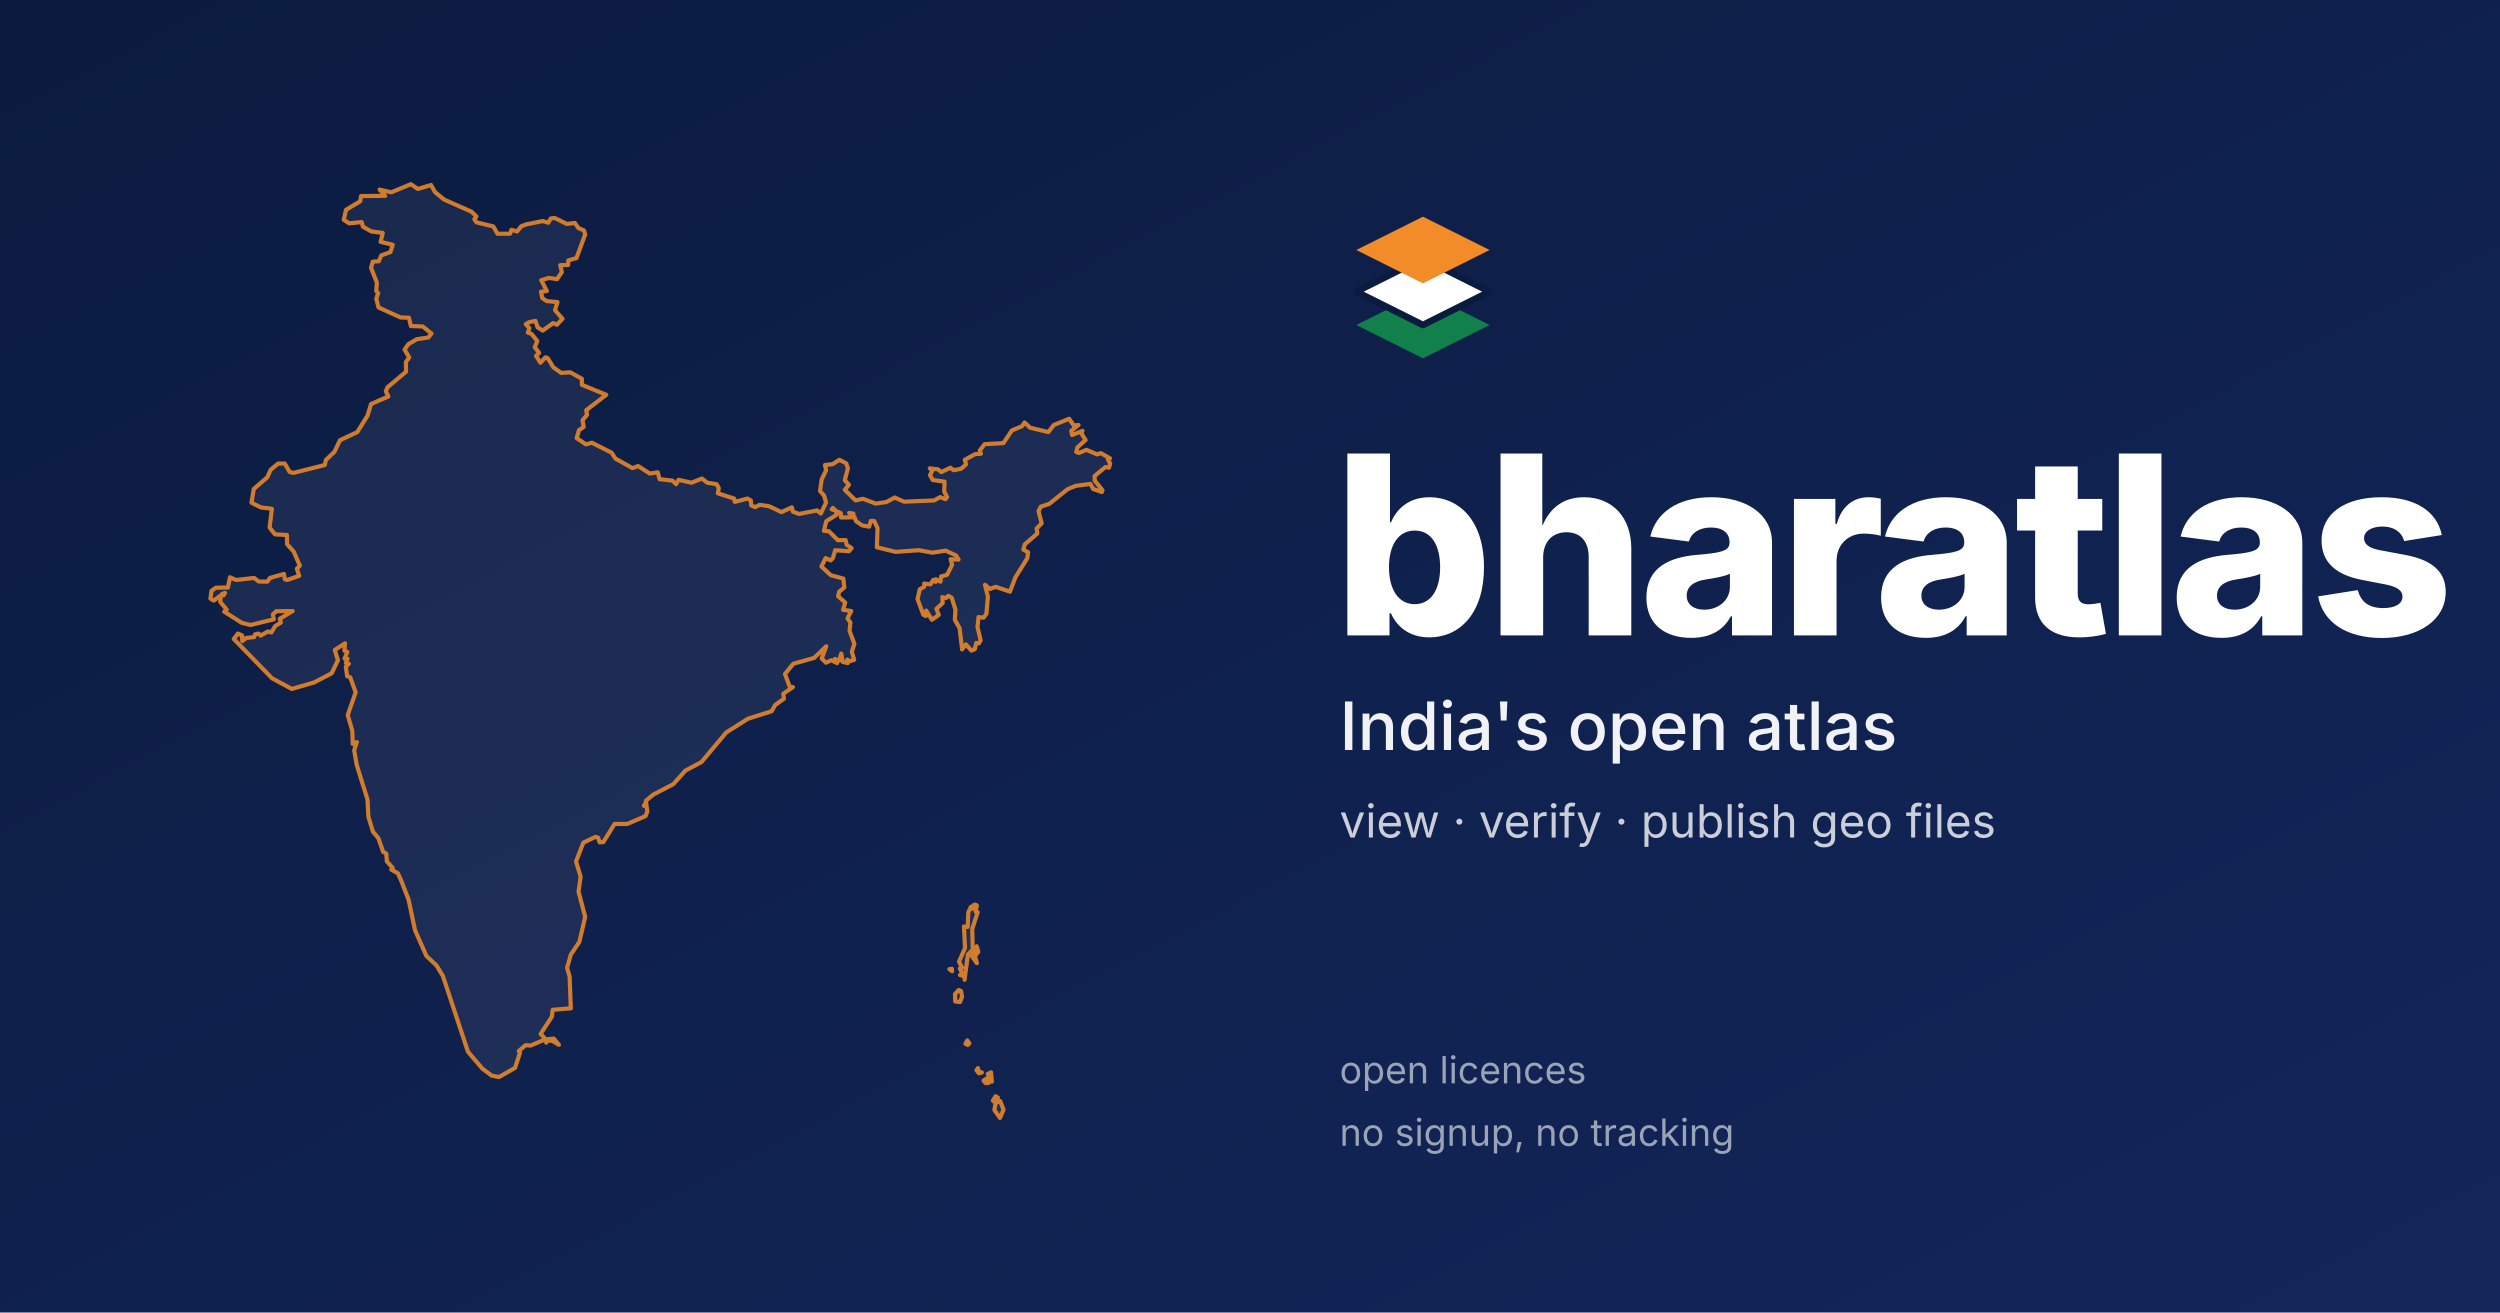
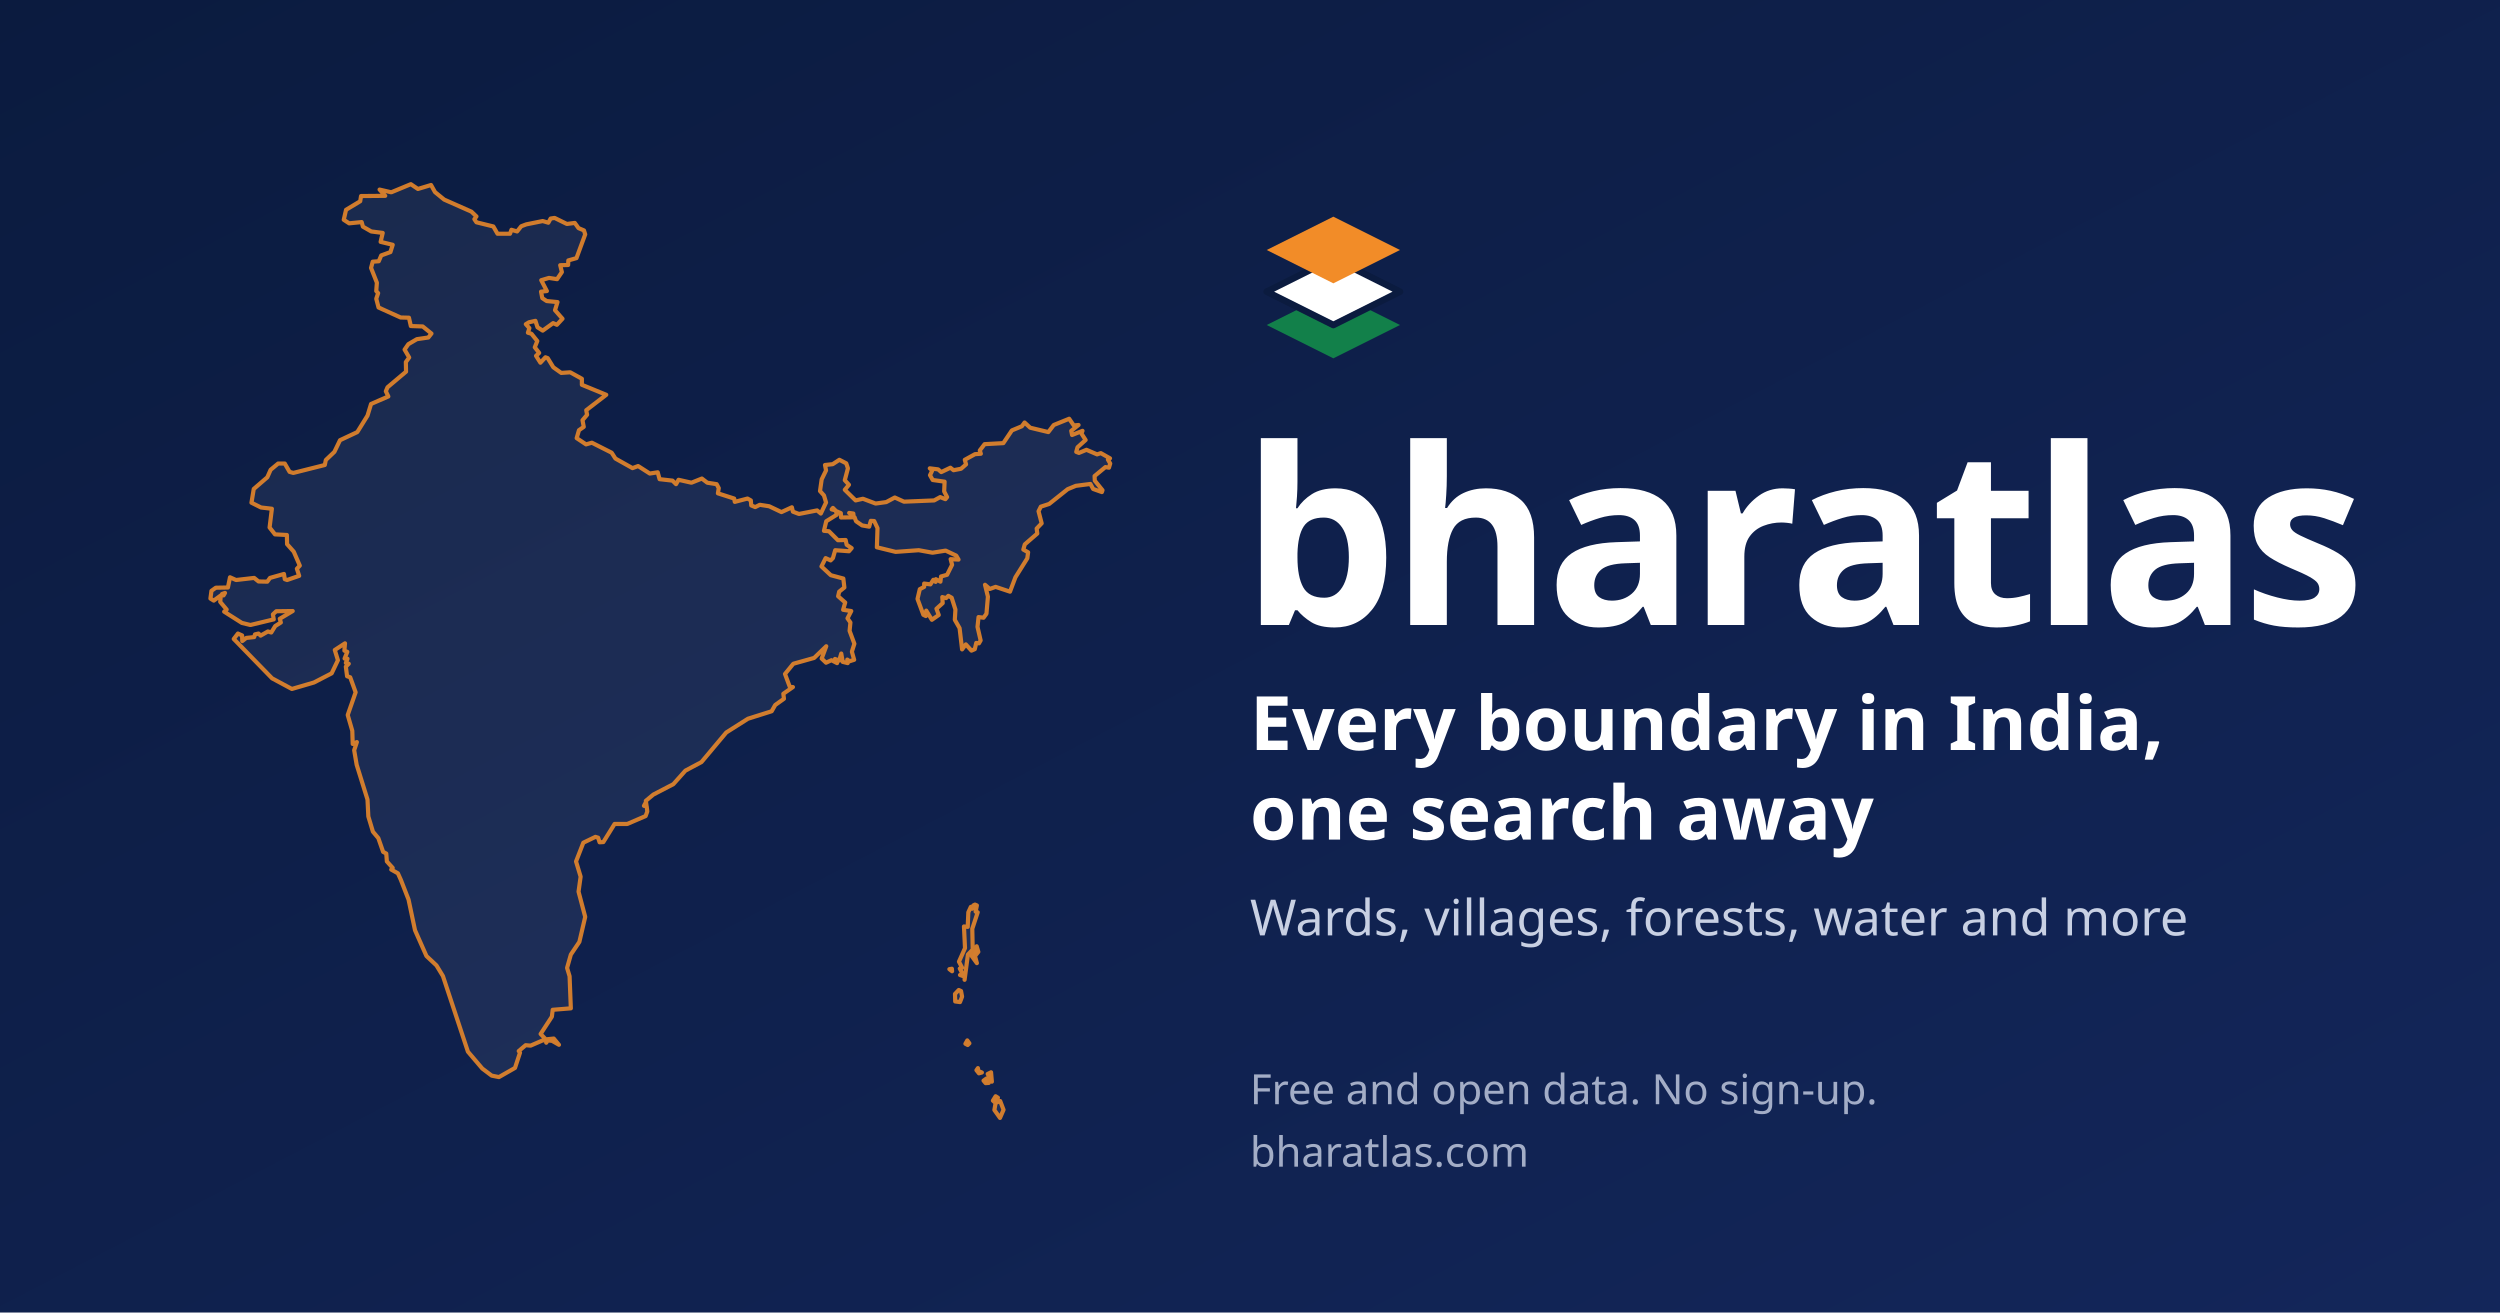
<svg xmlns="http://www.w3.org/2000/svg" width="1200" height="630" viewBox="0 0 1200 630">
  <defs>
    <linearGradient id="bg" x1="0%" y1="0%" x2="100%" y2="100%">
      <stop offset="0%" stop-color="#0B1B3F" />
      <stop offset="100%" stop-color="#13265A" />
    </linearGradient>
  </defs>
  <rect width="1200" height="630" fill="url(#bg)" />
  <g>
    <path d="M 101.0 287.3 L 101.5 283.6 L 103.6 282.1 L 109.4 282.0 L 110.4 277.1 L 113.3 278.4 L 122.0 277.4 L 124.1 279.1 L 128.3 279.2 L 129.6 277.4 L 136.3 275.5 L 136.7 278.0 L 137.8 278.4 L 143.6 276.4 L 142.5 273.0 L 143.9 271.5 L 141.0 264.8 L 137.8 261.2 L 137.7 256.8 L 132.0 256.5 L 129.4 253.2 L 130.5 244.2 L 125.3 243.6 L 120.7 241.3 L 121.8 234.7 L 128.3 229.1 L 129.9 225.5 L 133.5 222.5 L 136.7 222.5 L 139.0 226.5 L 140.8 227.0 L 155.9 223.2 L 156.4 220.8 L 160.5 216.9 L 163.2 211.3 L 171.5 207.4 L 176.4 199.5 L 178.1 193.9 L 186.4 190.3 L 185.2 187.8 L 186.0 185.9 L 194.9 178.4 L 194.8 173.8 L 196.4 171.6 L 194.2 167.8 L 196.0 165.2 L 200.1 162.8 L 205.6 162.0 L 207.1 160.1 L 202.9 156.7 L 197.2 156.5 L 196.3 152.5 L 192.3 152.4 L 181.7 147.6 L 180.6 143.4 L 181.5 140.7 L 180.6 139.7 L 180.9 135.7 L 178.1 128.6 L 178.9 125.6 L 181.8 125.4 L 183.0 122.6 L 187.4 121.0 L 188.5 117.5 L 182.7 116.1 L 183.7 111.8 L 178.2 111.1 L 174.2 108.8 L 173.6 106.6 L 167.6 107.2 L 165.0 105.5 L 166.1 100.7 L 172.9 96.6 L 173.3 94.1 L 184.9 94.0 L 182.2 91.0 L 187.8 92.3 L 197.2 88.4 L 200.6 90.7 L 206.9 88.8 L 208.8 92.2 L 213.2 95.8 L 226.3 101.6 L 228.7 103.9 L 227.7 105.2 L 228.7 106.7 L 236.8 108.7 L 238.8 112.2 L 244.8 112.2 L 245.5 110.3 L 248.2 111.1 L 250.2 108.6 L 252.6 107.7 L 260.5 106.1 L 263.2 106.9 L 264.3 104.9 L 266.2 104.6 L 272.1 107.5 L 275.9 107.0 L 277.7 109.5 L 280.3 110.6 L 280.9 112.5 L 276.7 123.9 L 272.8 125.0 L 272.7 127.2 L 268.9 127.3 L 269.7 130.6 L 267.4 134.0 L 263.5 133.4 L 259.8 134.5 L 262.5 139.7 L 259.7 140.0 L 260.3 143.1 L 262.4 144.5 L 267.6 145.0 L 266.4 148.9 L 270.0 153.0 L 267.3 155.9 L 265.5 155.1 L 260.5 158.7 L 258.0 157.1 L 257.0 154.0 L 253.9 154.7 L 252.4 155.6 L 254.1 157.5 L 253.4 159.7 L 255.1 160.2 L 257.9 163.7 L 256.7 166.7 L 258.8 169.4 L 257.3 170.8 L 259.4 174.1 L 261.8 171.5 L 262.9 171.9 L 265.6 176.3 L 269.4 179.0 L 273.7 178.7 L 279.3 181.8 L 279.3 184.7 L 291.0 189.5 L 281.4 196.9 L 281.8 199.1 L 279.6 201.7 L 280.2 204.9 L 277.9 206.5 L 276.8 210.3 L 281.3 213.3 L 284.1 212.5 L 293.6 217.3 L 295.4 220.1 L 303.6 224.7 L 306.3 223.7 L 311.9 227.3 L 315.7 226.7 L 316.6 230.0 L 322.8 230.7 L 324.5 232.4 L 325.7 230.3 L 331.9 231.7 L 336.9 229.7 L 339.5 231.7 L 344.0 232.4 L 345.0 234.3 L 344.6 236.8 L 352.4 239.3 L 352.7 240.9 L 358.8 239.3 L 360.4 240.2 L 360.6 242.6 L 362.5 243.4 L 364.7 242.3 L 369.2 243.0 L 375.1 245.8 L 380.1 243.5 L 380.6 245.6 L 383.5 246.7 L 392.2 245.0 L 394.0 246.5 L 396.5 241.2 L 395.5 237.8 L 393.6 235.7 L 394.4 230.1 L 396.5 225.8 L 396.0 223.2 L 399.7 222.8 L 402.9 220.7 L 406.2 222.4 L 407.0 224.8 L 405.5 230.5 L 407.5 232.7 L 405.5 235.1 L 410.7 240.2 L 414.2 239.4 L 420.3 241.7 L 425.4 241.0 L 429.5 238.8 L 433.9 240.8 L 448.4 240.2 L 451.3 238.6 L 453.8 239.6 L 454.6 238.6 L 453.2 235.9 L 453.4 231.2 L 447.7 230.4 L 446.4 228.1 L 447.5 225.8 L 446.3 224.8 L 450.3 225.3 L 451.8 226.6 L 456.2 224.5 L 457.7 225.7 L 461.3 225.0 L 463.7 222.9 L 463.1 220.7 L 468.0 218.0 L 470.8 217.8 L 470.3 216.2 L 472.6 213.2 L 481.6 212.7 L 485.7 206.6 L 490.5 204.6 L 491.8 202.8 L 494.5 205.3 L 503.2 207.4 L 505.8 204.0 L 513.2 201.0 L 515.4 204.2 L 517.7 204.0 L 514.2 206.8 L 514.6 208.8 L 519.6 206.8 L 519.1 208.1 L 521.1 211.2 L 517.2 214.7 L 516.6 216.9 L 517.9 217.4 L 521.5 215.9 L 526.6 218.1 L 528.4 217.5 L 532.8 220.0 L 531.8 220.6 L 532.9 222.5 L 532.3 224.5 L 530.6 224.2 L 525.4 228.5 L 525.5 230.7 L 529.2 235.3 L 528.9 236.2 L 524.7 234.7 L 523.4 232.3 L 516.4 233.2 L 512.5 234.8 L 503.6 241.9 L 499.6 243.2 L 498.5 245.4 L 500.0 251.2 L 497.6 253.7 L 497.9 256.1 L 491.9 261.3 L 491.2 263.8 L 493.5 265.1 L 493.1 268.0 L 487.4 277.1 L 484.8 284.0 L 477.9 281.7 L 475.1 282.7 L 472.8 280.7 L 474.2 286.4 L 473.5 294.6 L 472.1 296.5 L 469.7 296.2 L 469.2 300.9 L 470.7 307.4 L 469.9 308.8 L 468.6 308.6 L 467.9 311.6 L 466.3 312.3 L 463.6 309.3 L 461.8 311.7 L 460.6 301.5 L 458.3 297.5 L 458.6 292.6 L 456.8 286.9 L 455.2 286.0 L 454.1 287.1 L 452.3 286.6 L 452.5 289.5 L 449.5 292.2 L 450.6 295.2 L 447.3 297.5 L 444.6 293.1 L 444.4 295.7 L 443.2 295.1 L 440.4 287.5 L 441.5 282.8 L 443.6 281.7 L 443.6 280.1 L 446.6 280.5 L 448.0 278.3 L 449.1 279.3 L 449.2 278.0 L 451.4 279.2 L 451.7 276.7 L 454.6 275.9 L 457.0 271.1 L 456.3 268.4 L 460.1 268.6 L 459.0 266.7 L 453.9 264.3 L 447.6 265.3 L 441.0 264.1 L 429.9 264.9 L 420.9 262.7 L 421.2 253.5 L 419.6 250.1 L 418.0 250.0 L 417.2 252.8 L 413.8 252.2 L 410.9 250.2 L 410.2 248.3 L 403.7 248.4 L 403.6 246.3 L 401.3 245.3 L 401.6 247.1 L 396.6 250.2 L 395.5 254.8 L 397.9 255.0 L 402.2 259.3 L 405.9 259.2 L 406.4 261.5 L 408.8 263.1 L 407.5 264.6 L 400.9 264.1 L 399.8 267.9 L 398.7 269.0 L 396.3 267.9 L 394.3 271.9 L 398.8 276.1 L 404.8 277.7 L 405.3 282.0 L 402.8 284.0 L 402.3 286.2 L 405.7 289.2 L 404.7 292.7 L 408.6 293.3 L 406.8 296.8 L 408.2 298.8 L 407.8 302.8 L 410.1 309.0 L 408.9 312.8 L 410.0 316.7 L 407.8 317.4 L 406.7 316.6 L 406.9 318.3 L 404.5 317.7 L 403.8 313.7 L 402.8 317.1 L 400.8 316.3 L 401.8 318.3 L 399.1 316.9 L 396.5 318.1 L 394.4 316.1 L 396.6 310.2 L 390.8 315.8 L 380.8 318.6 L 376.8 323.5 L 379.1 329.7 L 380.6 329.8 L 376.0 333.0 L 376.3 335.4 L 372.1 338.4 L 370.4 341.4 L 359.0 345.0 L 348.6 351.6 L 336.7 365.8 L 329.0 369.9 L 323.2 376.4 L 313.6 381.4 L 310.0 384.4 L 310.3 386.5 L 309.9 385.3 L 309.1 386.8 L 310.4 387.0 L 310.7 389.5 L 309.9 391.7 L 301.1 395.5 L 295.0 395.5 L 289.6 404.2 L 287.8 404.3 L 287.1 402.1 L 285.8 401.7 L 280.0 404.5 L 276.5 413.5 L 278.7 420.8 L 277.7 428.0 L 280.9 440.1 L 278.1 452.1 L 274.0 458.2 L 272.2 464.6 L 273.4 468.6 L 274.0 484.0 L 265.3 484.7 L 264.9 488.0 L 259.5 496.3 L 262.0 498.9 L 265.8 498.5 L 268.3 501.5 L 265.0 499.6 L 262.9 499.4 L 262.2 500.5 L 262.6 499.6 L 260.7 499.3 L 254.7 501.9 L 252.3 501.7 L 249.0 504.5 L 249.6 505.3 L 247.2 512.6 L 239.5 517.0 L 236.0 516.3 L 231.5 512.9 L 224.6 504.8 L 212.6 468.5 L 209.5 463.4 L 204.7 458.9 L 199.2 446.5 L 196.1 431.8 L 192.4 422.3 L 191.0 419.2 L 187.8 417.4 L 188.5 416.6 L 185.7 413.5 L 185.4 409.7 L 183.9 408.9 L 181.6 402.3 L 179.0 399.2 L 176.8 391.9 L 176.4 383.8 L 171.2 367.1 L 170.0 360.1 L 171.3 356.2 L 169.3 357.1 L 169.1 350.8 L 166.9 343.2 L 170.7 332.3 L 168.1 325.1 L 166.6 324.6 L 166.0 320.0 L 167.4 318.6 L 166.0 318.2 L 166.8 316.2 L 165.4 316.1 L 166.7 312.9 L 165.3 312.3 L 165.6 308.8 L 160.7 312.0 L 162.2 316.9 L 159.2 323.2 L 150.7 327.6 L 140.1 330.7 L 130.6 325.6 L 112.2 306.7 L 114.2 304.1 L 116.2 305.0 L 116.3 307.7 L 118.2 306.2 L 122.0 305.8 L 122.4 304.5 L 124.1 304.1 L 125.1 305.1 L 128.6 303.1 L 130.2 303.6 L 132.1 300.5 L 134.8 298.8 L 134.3 297.0 L 140.5 293.3 L 132.6 293.4 L 131.0 294.9 L 131.4 297.3 L 120.2 300.0 L 116.1 299.0 L 107.6 293.6 L 108.8 292.6 L 105.7 288.9 L 106.0 285.8 L 102.6 288.3 L 101.0 287.3 Z M 407.6 246.2 L 409.7 247.7 L 409.6 246.5 L 407.6 246.2 Z M 399.2 244.5 L 401.0 245.0 L 399.8 243.8 L 399.2 244.5 Z M 106.6 285.1 L 107.3 285.8 L 108.0 284.6 L 106.6 285.1 Z M 477.9 529.4 L 480.1 528.5 L 481.7 532.7 L 480.0 536.6 L 477.3 532.8 L 477.9 529.4 Z M 476.6 528.3 L 477.9 526.2 L 479.0 526.9 L 477.6 529.2 L 476.6 528.3 Z M 474.1 515.5 L 475.7 514.7 L 476.1 519.2 L 474.1 515.5 Z M 472.1 518.7 L 473.5 517.7 L 474.6 519.8 L 473.1 519.9 L 472.1 518.7 Z M 468.7 513.7 L 469.4 512.7 L 469.6 514.1 L 471.3 514.8 L 469.9 515.2 L 468.7 513.7 Z M 468.8 454.2 L 469.6 456.9 L 468.0 458.9 L 468.9 462.3 L 466.5 459.0 L 468.8 454.2 Z M 460.3 461.6 L 463.2 455.1 L 462.7 444.7 L 464.5 444.9 L 464.8 437.9 L 466.0 435.3 L 466.6 436.2 L 467.9 435.5 L 467.2 434.6 L 468.0 434.2 L 468.9 434.6 L 468.3 437.6 L 469.3 437.9 L 466.7 445.8 L 466.9 455.8 L 464.6 458.2 L 463.0 470.3 L 463.1 468.8 L 460.8 468.0 L 462.0 467.4 L 460.7 464.9 L 461.8 464.5 L 460.3 461.6 Z M 463.4 501.0 L 464.3 499.4 L 465.3 500.8 L 464.5 501.6 L 463.4 501.0 Z M 458.4 477.1 L 460.2 475.2 L 461.3 475.7 L 461.8 478.4 L 460.8 481.0 L 458.5 480.7 L 458.4 477.1 Z M 455.7 465.2 L 456.9 465.0 L 457.0 466.2 L 455.7 465.2 Z" fill="#FFFFFF" fill-opacity="0.06" fill-rule="evenodd" stroke="#F28C28" stroke-opacity="0.85" stroke-width="2" stroke-linejoin="round" />
  </g>
-   <g transform="translate(643,96) scale(2)">
+   <g transform="translate(600,96) scale(2)">
    <path d="M20 22 L36 30 L20 38 L4 30 Z" fill="#12804A" />
    <path d="M20 14 L36 22 L20 30 L4 22 Z" fill="#FFFFFF" stroke="#0B1B3F" stroke-width="1.6" stroke-linejoin="round" />
    <path d="M20 4 L36 12 L20 20 L4 12 Z" fill="#F28C28" />
  </g>
-   <g font-family="ui-sans-serif, -apple-system, 'Segoe UI', system-ui, sans-serif">
-     <text x="640" y="305" font-size="120" font-weight="800" letter-spacing="-3" fill="#FFFFFF">bharatlas</text>
-     <text x="643" y="360" font-size="32" font-weight="500" fill="#FFFFFF" opacity="0.94">India's open atlas</text>
-     <text x="643" y="402" font-size="22" font-weight="400" fill="#FFFFFF" opacity="0.78">view · verify · publish geo files</text>
-     <text x="643" y="520" font-size="18" font-weight="400" fill="#FFFFFF" opacity="0.58">
-       <tspan>open licences</tspan>
-       <tspan x="643" y="550">no signup, no tracking</tspan>
-     </text>
+   <g font-family="DM Sans, ui-sans-serif, system-ui, sans-serif">
+     <text x="596" y="300" font-size="118" font-weight="800" letter-spacing="-3" fill="#FFFFFF">bharatlas</text>
+     <text class="tagline" x="600" y="360" font-size="36" font-weight="600" fill="#FFFFFF">Every boundary in India,</text>
+     <text class="tagline" x="600" y="403" font-size="36" font-weight="600" fill="#FFFFFF">one search away</text>
+     <text x="600" y="449" font-size="24" font-weight="400" fill="#C8D0E3">Wards, villages, forests, water and more</text>
+     <text x="600" y="530" font-size="20" font-weight="400" fill="#C8D0E3" opacity="0.8">Free and open data. No sign-up.</text>
+     <text x="600" y="560" font-size="20" font-weight="400" fill="#C8D0E3" opacity="0.8">bharatlas.com</text>
  </g>
</svg>
